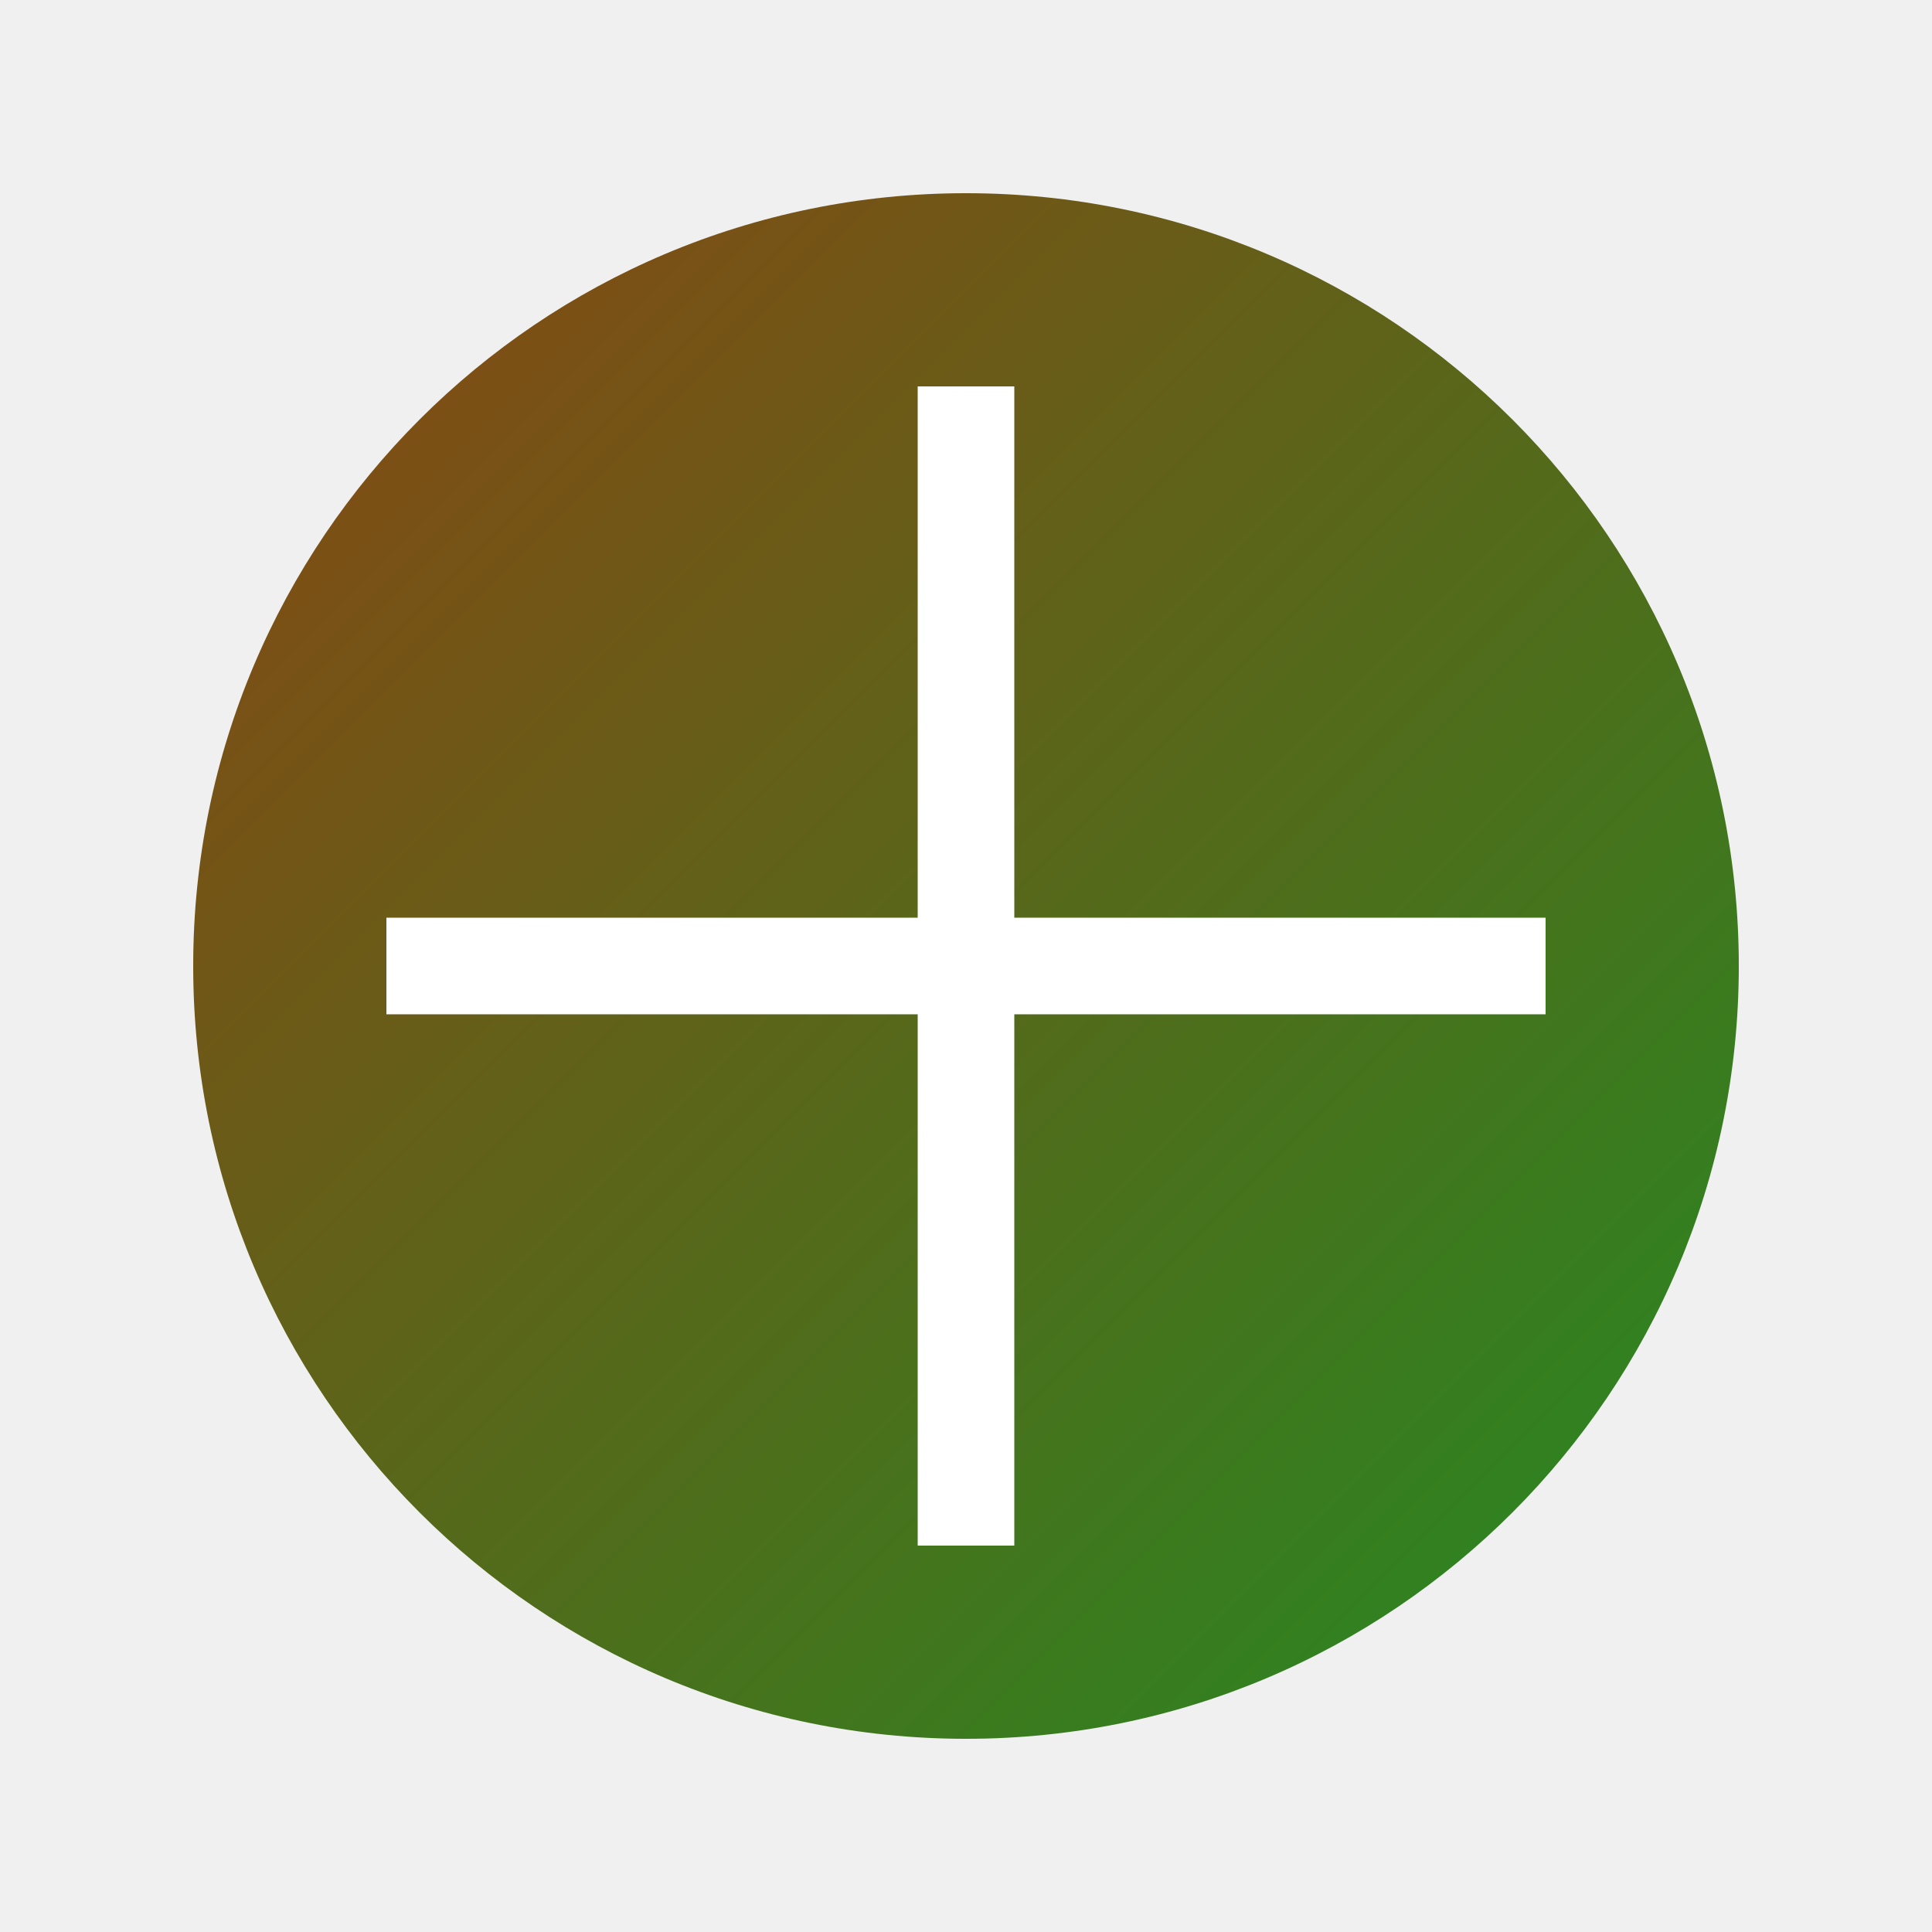
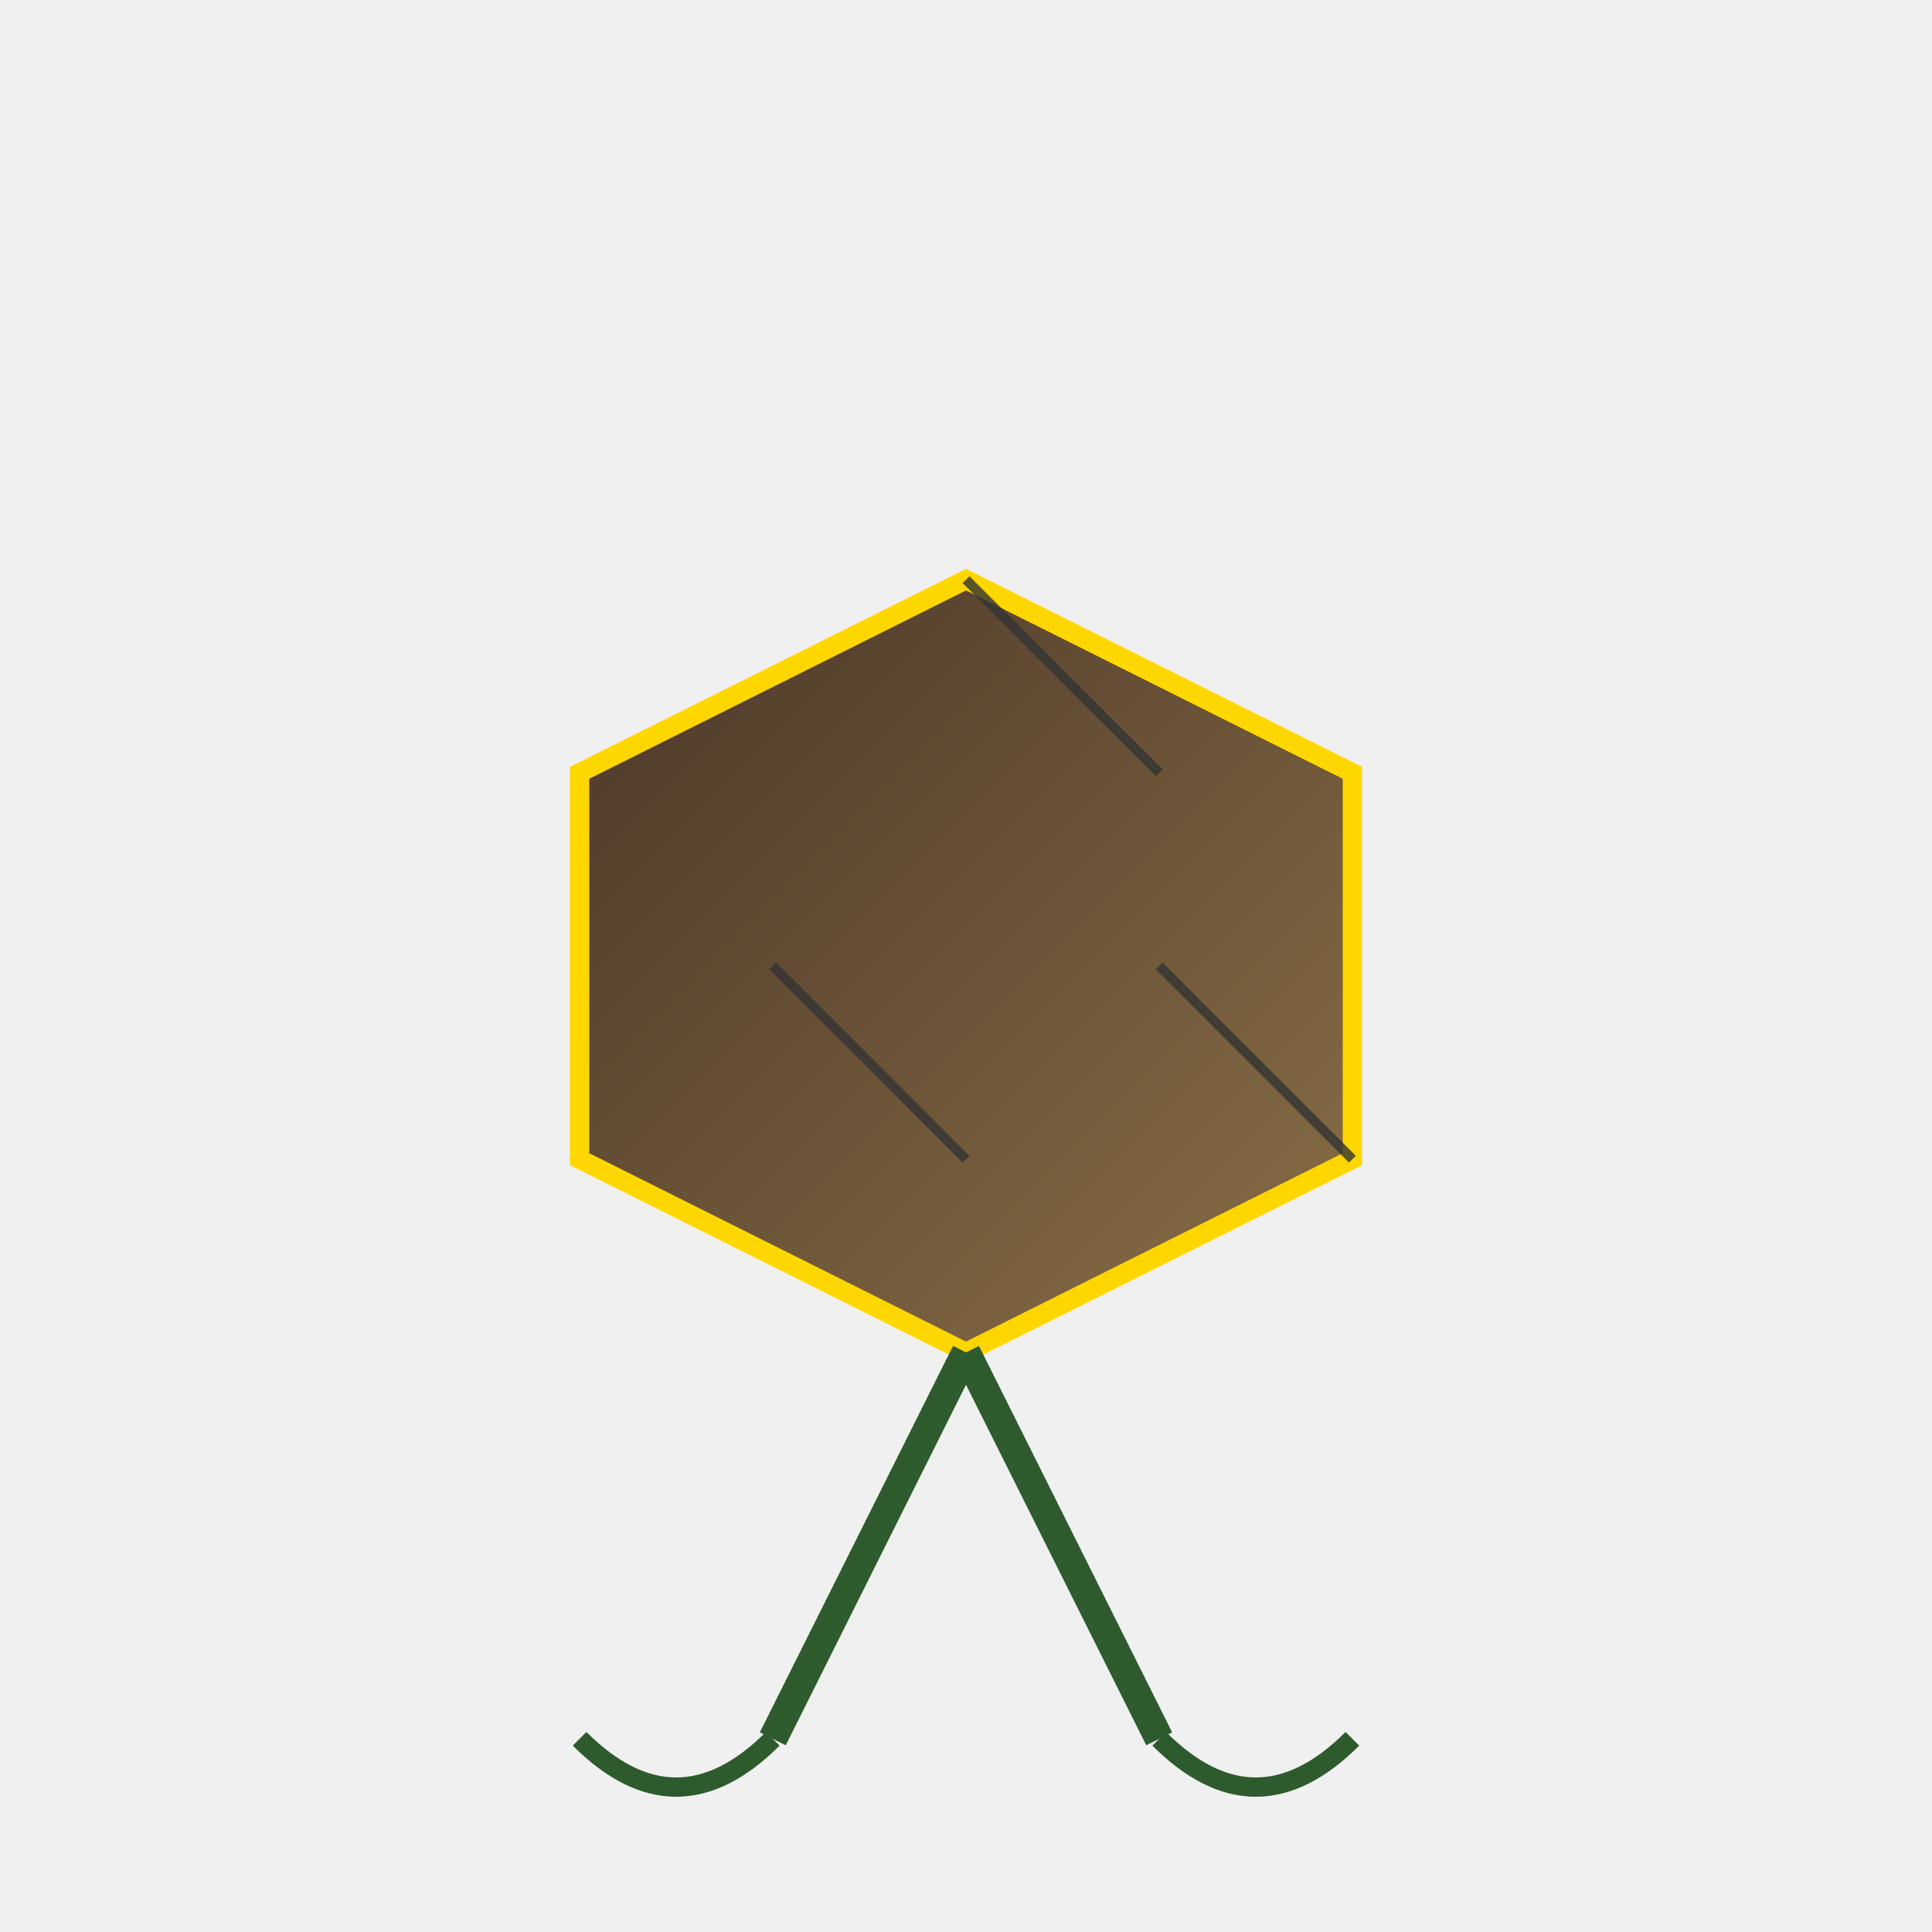
- <svg xmlns="http://www.w3.org/2000/svg" width="100" height="100" viewBox="0 0 100 100">
+ <svg xmlns="http://www.w3.org/2000/svg" width="200" height="200" viewBox="0 0 200 200">
  <defs>
-     <linearGradient id="earthGrad" x1="0%" y1="0%" x2="100%" y2="100%">
-       <stop offset="0%" style="stop-color:#8B4513;stop-opacity:1" />
-       <stop offset="100%" style="stop-color:#228B22;stop-opacity:1" />
+     <linearGradient id="earthGradient" x1="0%" y1="0%" x2="100%" y2="100%">
+       <stop offset="0%" style="stop-color:#4A3728;stop-opacity:1" />
+       <stop offset="100%" style="stop-color:#8B6F47;stop-opacity:1" />
    </linearGradient>
  </defs>
-   <circle cx="50" cy="50" r="40" fill="url(#earthGrad)" />
-   <path d="M20 50 H80 M50 20 V80" fill="none" stroke="#FFFFFF" stroke-width="5" />
+   <polygon points="100,60 140,80 140,120 100,140 60,120 60,80" fill="url(#earthGradient)" stroke="#FFD700" stroke-width="2" />
+   <path d="M100,60 L120,80 M80,100 L100,120 M120,100 L140,120" stroke="#333333" stroke-width="1" opacity="0.8" />
+   <path d="M100,140 Q90,160 80,180" stroke="#2E5B2E" stroke-width="3" fill="none" />
+   <path d="M100,140 Q110,160 120,180" stroke="#2E5B2E" stroke-width="3" fill="none" />
+   <path d="M80,180 Q70,190 60,180" stroke="#2E5B2E" stroke-width="2" fill="none" />
+   <path d="M120,180 Q130,190 140,180" stroke="#2E5B2E" stroke-width="2" fill="none" />
</svg>
